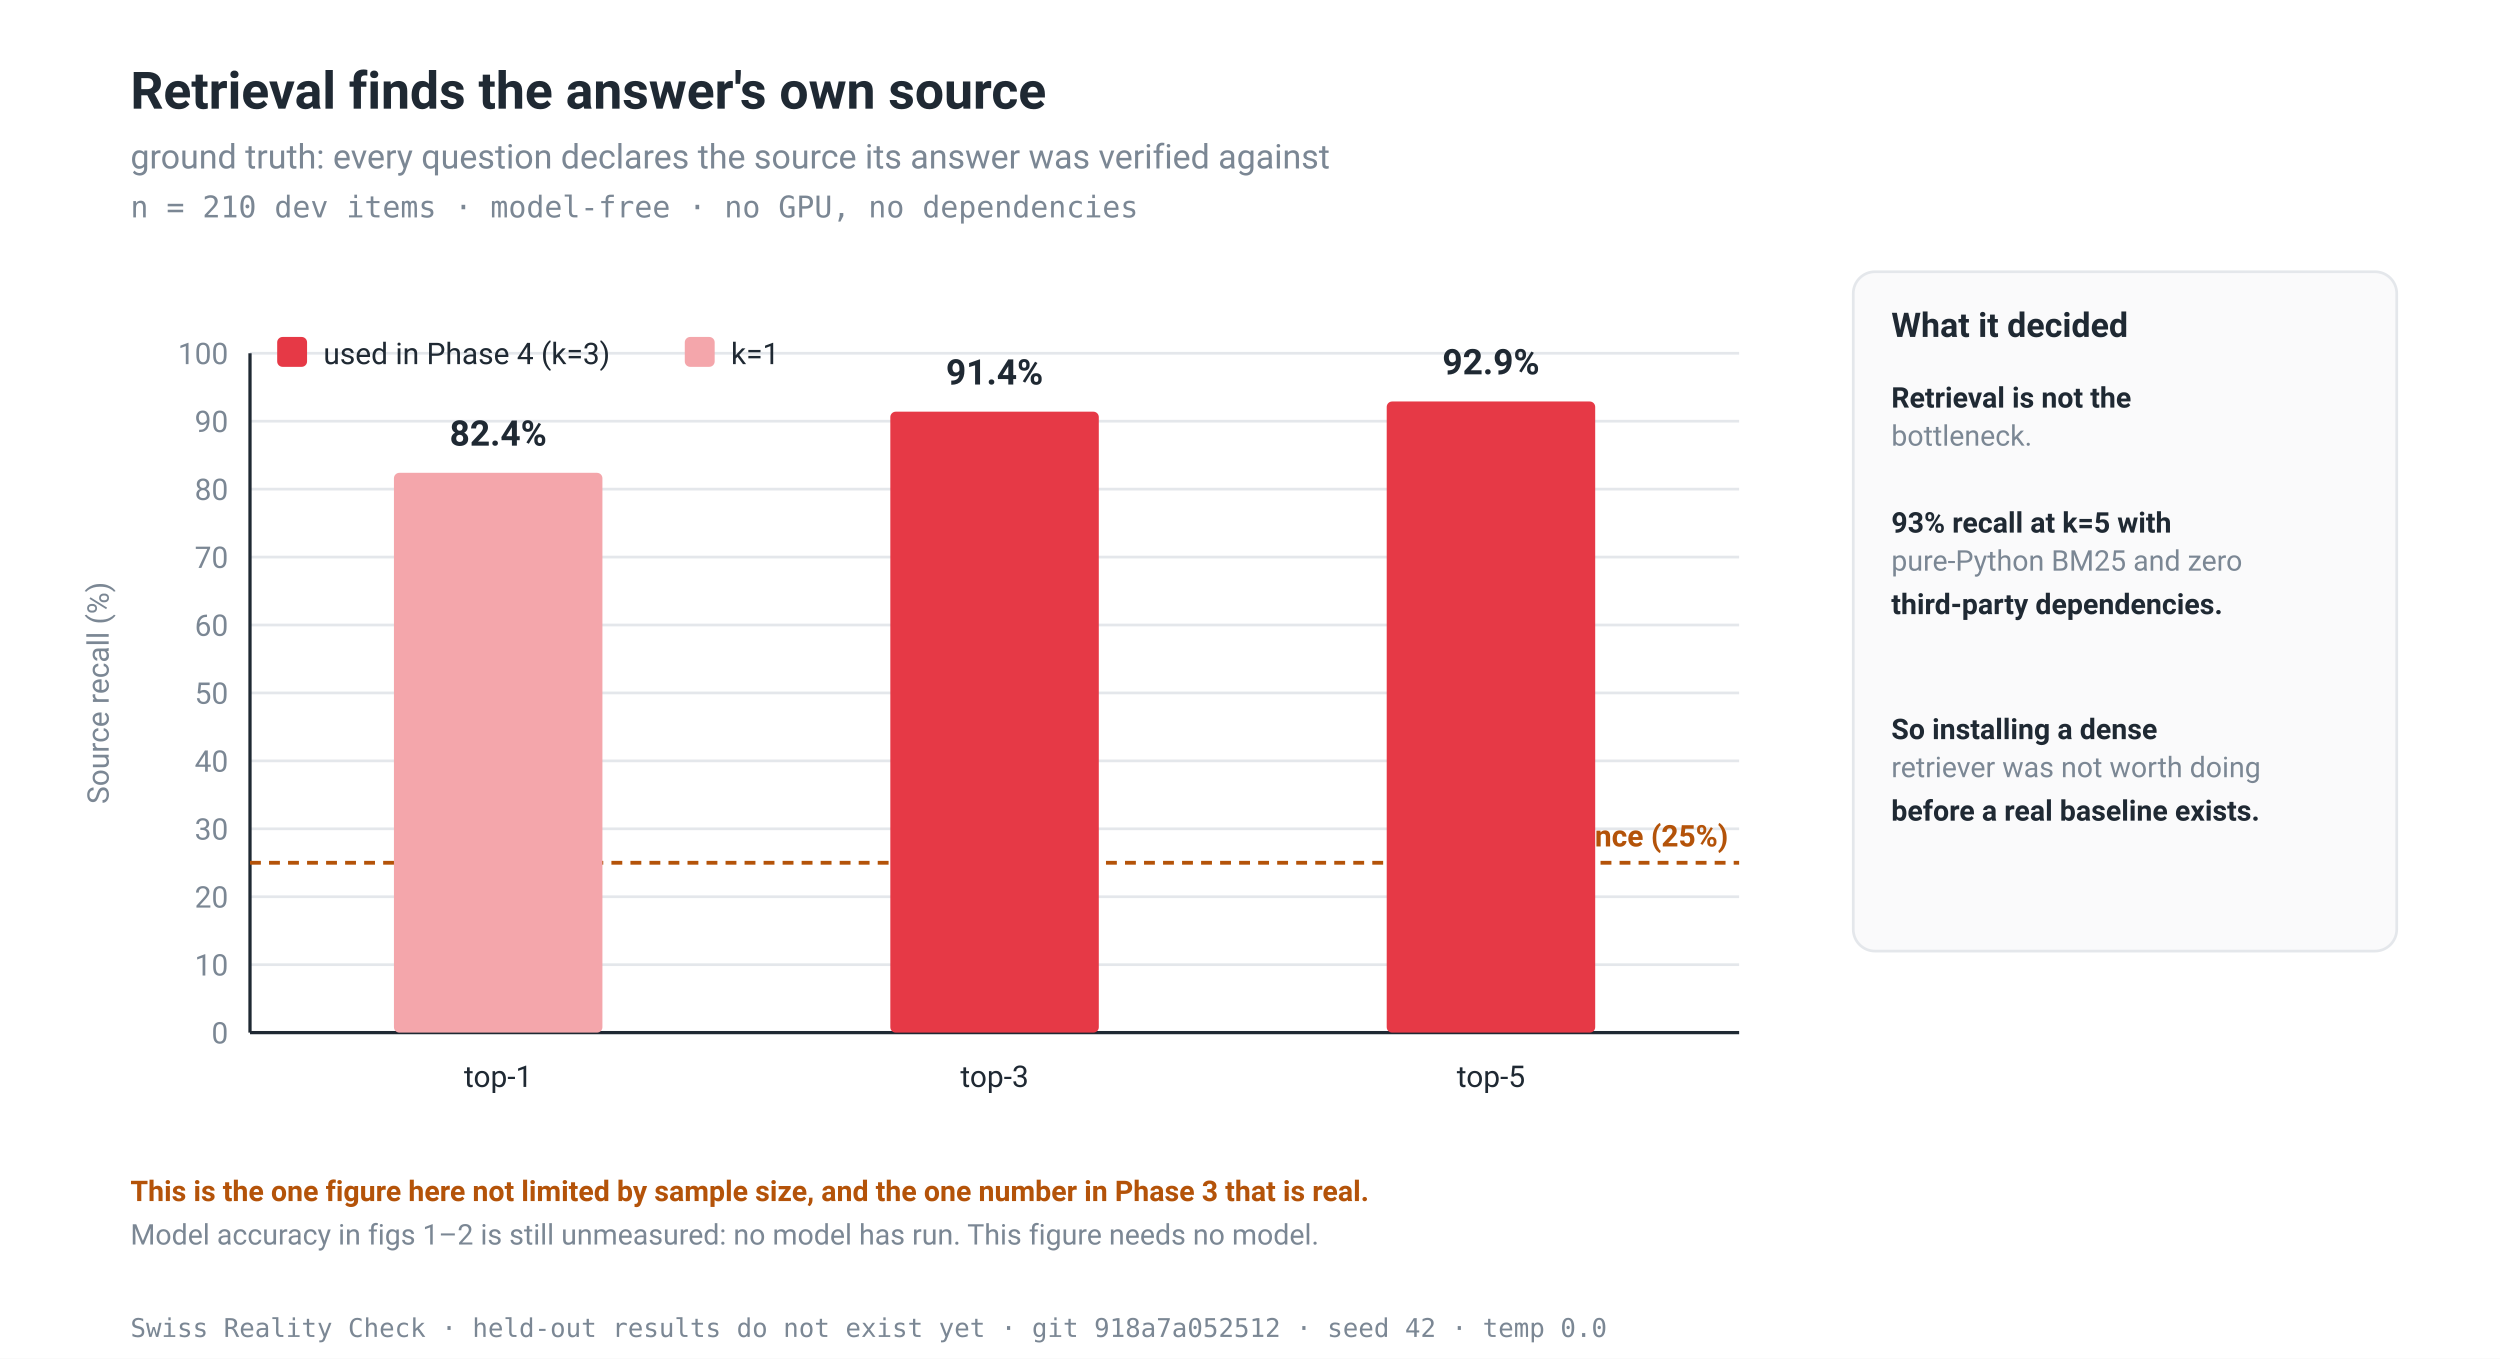
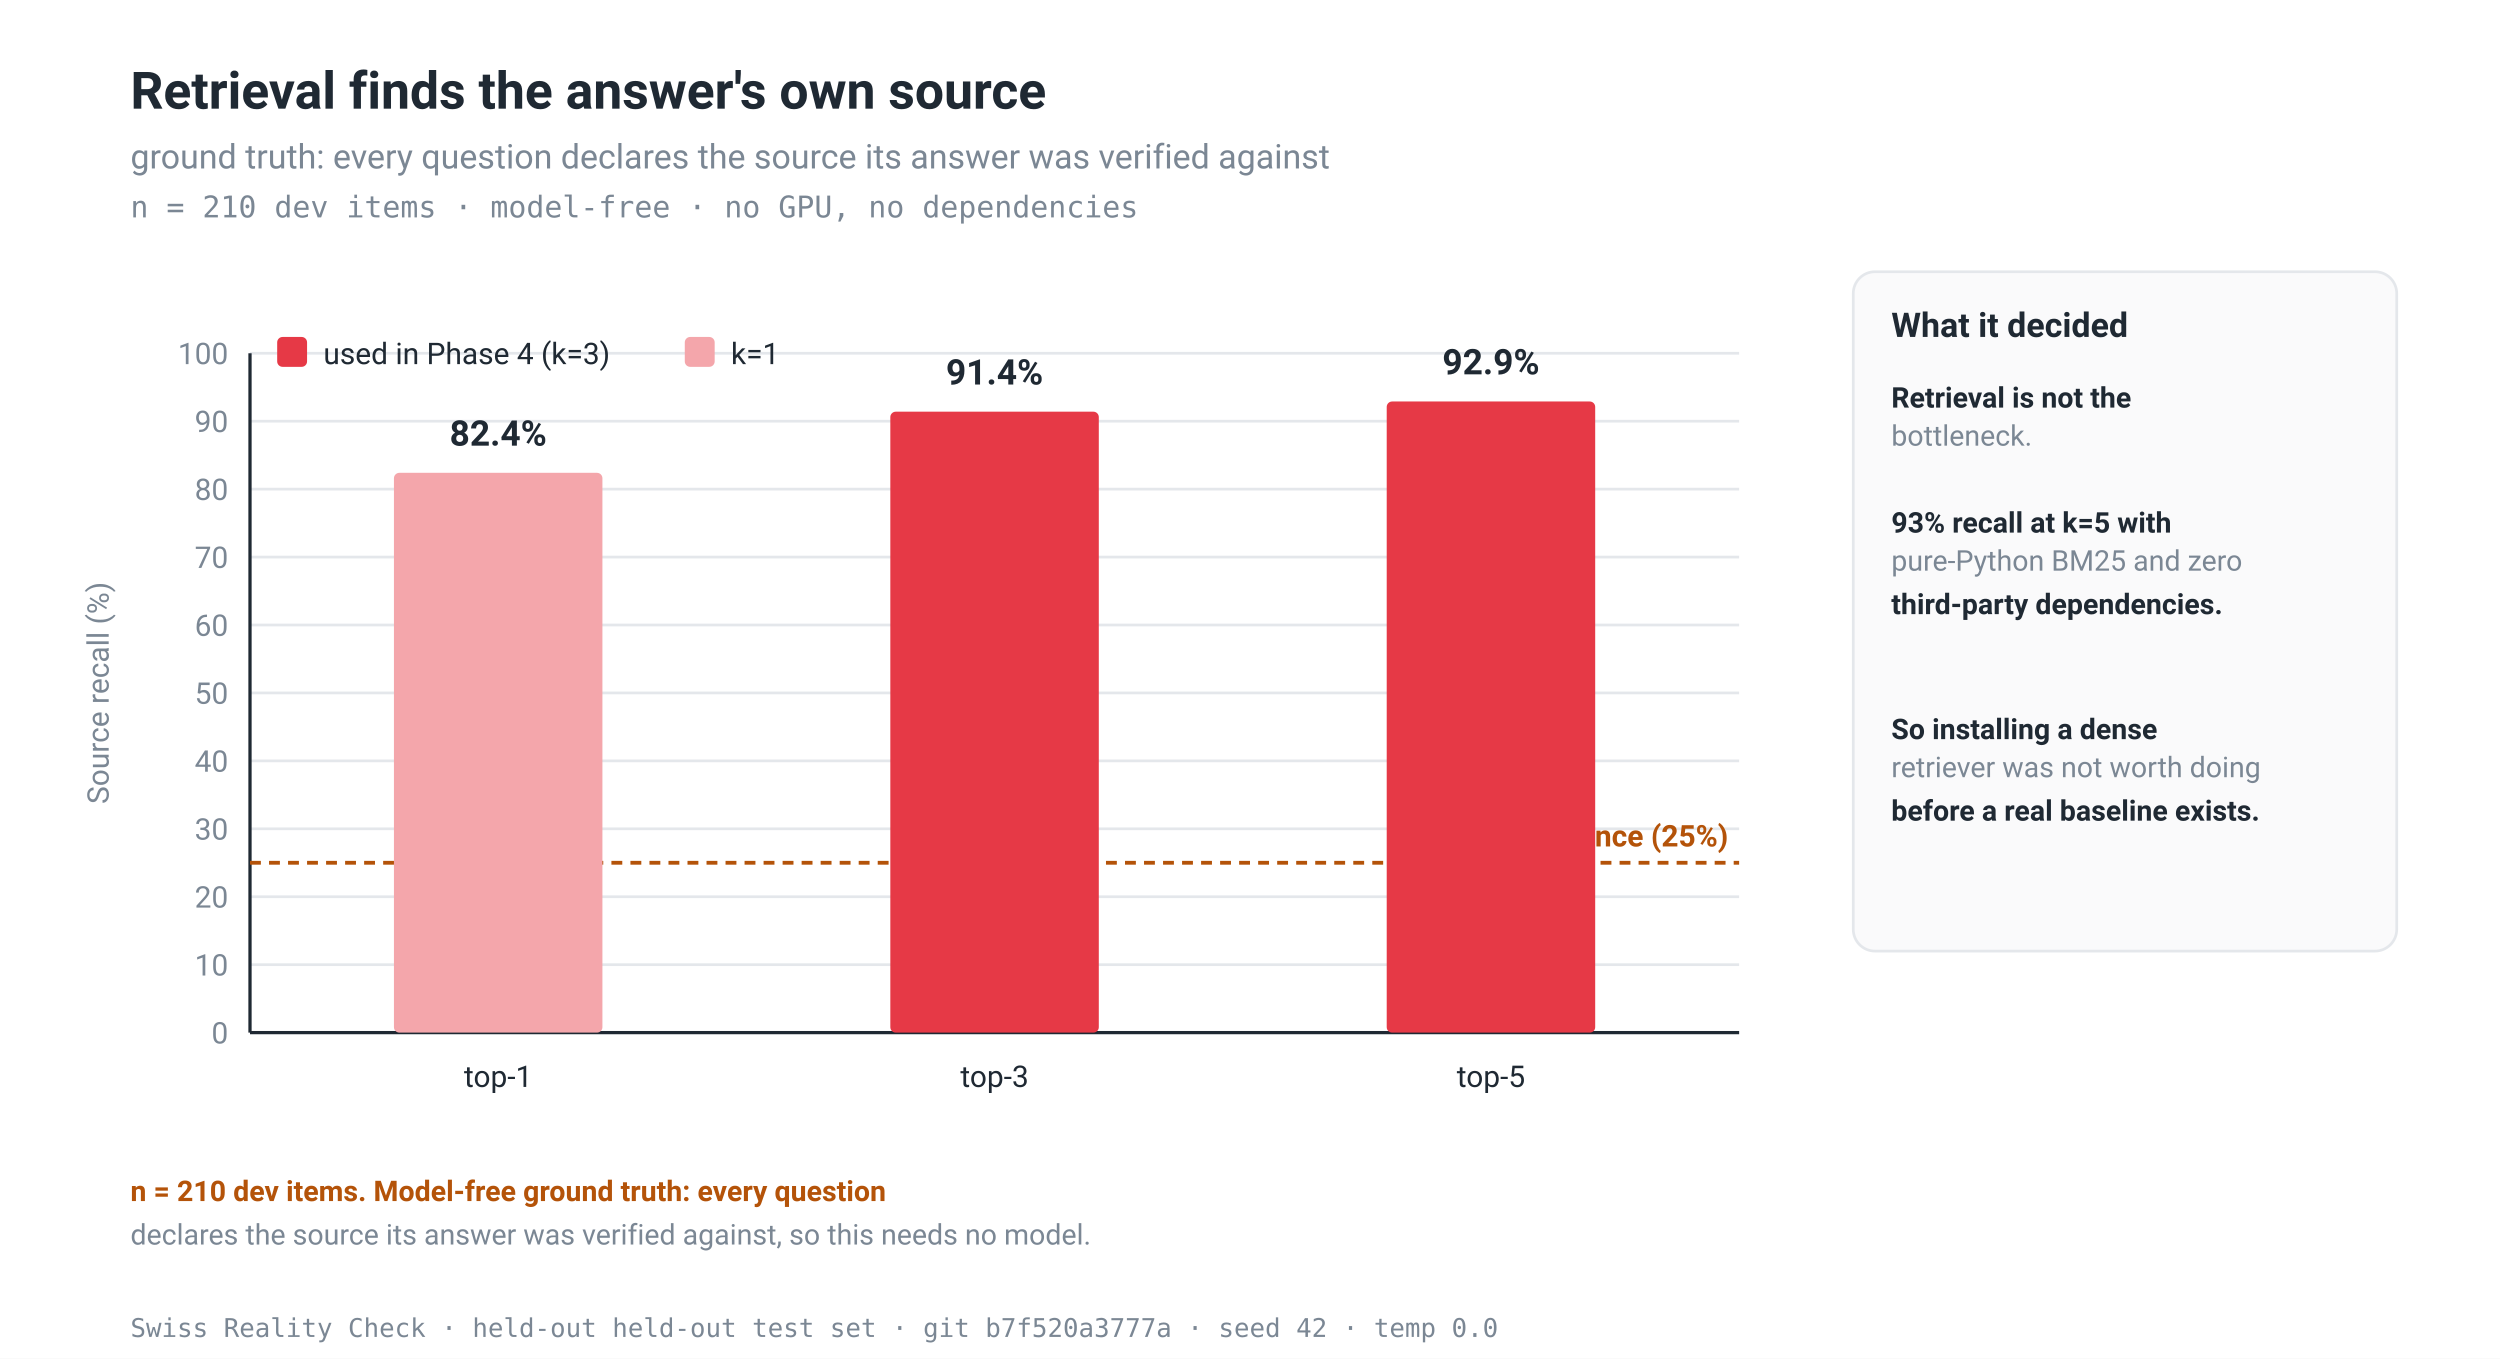
<svg xmlns="http://www.w3.org/2000/svg" width="920" height="500" viewBox="0 0 920 500" role="img" aria-labelledby="t" font-family="ui-sans-serif, -apple-system, 'Segoe UI', Roboto, 'Helvetica Neue', Arial, sans-serif">
  <rect width="920" height="500" fill="#FFFFFF" />
  <text x="48.00" y="40.00" font-family="ui-sans-serif, -apple-system, 'Segoe UI', Roboto, 'Helvetica Neue', Arial, sans-serif" font-size="19" fill="#1F2933" font-weight="bold" text-anchor="start" opacity="1.0" font-style="">Retrieval finds the answer's own source</text>
  <text x="48.00" y="62.00" font-family="ui-sans-serif, -apple-system, 'Segoe UI', Roboto, 'Helvetica Neue', Arial, sans-serif" font-size="12.5" fill="#7B8794" font-weight="normal" text-anchor="start" opacity="1.0" font-style="">ground truth: every question declares the source its answer was verified against</text>
  <text x="48.00" y="80.00" font-family="ui-monospace, SFMono-Regular, Menlo, Consolas, monospace" font-size="11" fill="#7B8794" font-weight="normal" text-anchor="start" opacity="1.0" font-style="">n = 210 dev items · model-free · no GPU, no dependencies</text>
  <line x1="92.00" y1="380.00" x2="640.00" y2="380.00" stroke="#E4E7EB" stroke-width="1" stroke-linecap="butt" />
  <text x="84.00" y="384.00" font-family="ui-sans-serif, -apple-system, 'Segoe UI', Roboto, 'Helvetica Neue', Arial, sans-serif" font-size="11" fill="#7B8794" font-weight="normal" text-anchor="end" opacity="1.0" font-style="">0</text>
  <line x1="92.00" y1="355.00" x2="640.00" y2="355.00" stroke="#E4E7EB" stroke-width="1" stroke-linecap="butt" />
  <text x="84.00" y="359.00" font-family="ui-sans-serif, -apple-system, 'Segoe UI', Roboto, 'Helvetica Neue', Arial, sans-serif" font-size="11" fill="#7B8794" font-weight="normal" text-anchor="end" opacity="1.0" font-style="">10</text>
  <line x1="92.00" y1="330.00" x2="640.00" y2="330.00" stroke="#E4E7EB" stroke-width="1" stroke-linecap="butt" />
  <text x="84.00" y="334.00" font-family="ui-sans-serif, -apple-system, 'Segoe UI', Roboto, 'Helvetica Neue', Arial, sans-serif" font-size="11" fill="#7B8794" font-weight="normal" text-anchor="end" opacity="1.0" font-style="">20</text>
  <line x1="92.00" y1="305.00" x2="640.00" y2="305.00" stroke="#E4E7EB" stroke-width="1" stroke-linecap="butt" />
  <text x="84.00" y="309.00" font-family="ui-sans-serif, -apple-system, 'Segoe UI', Roboto, 'Helvetica Neue', Arial, sans-serif" font-size="11" fill="#7B8794" font-weight="normal" text-anchor="end" opacity="1.0" font-style="">30</text>
  <line x1="92.00" y1="280.00" x2="640.00" y2="280.00" stroke="#E4E7EB" stroke-width="1" stroke-linecap="butt" />
  <text x="84.00" y="284.00" font-family="ui-sans-serif, -apple-system, 'Segoe UI', Roboto, 'Helvetica Neue', Arial, sans-serif" font-size="11" fill="#7B8794" font-weight="normal" text-anchor="end" opacity="1.0" font-style="">40</text>
  <line x1="92.00" y1="255.00" x2="640.00" y2="255.00" stroke="#E4E7EB" stroke-width="1" stroke-linecap="butt" />
  <text x="84.00" y="259.00" font-family="ui-sans-serif, -apple-system, 'Segoe UI', Roboto, 'Helvetica Neue', Arial, sans-serif" font-size="11" fill="#7B8794" font-weight="normal" text-anchor="end" opacity="1.0" font-style="">50</text>
  <line x1="92.00" y1="230.00" x2="640.00" y2="230.00" stroke="#E4E7EB" stroke-width="1" stroke-linecap="butt" />
  <text x="84.00" y="234.00" font-family="ui-sans-serif, -apple-system, 'Segoe UI', Roboto, 'Helvetica Neue', Arial, sans-serif" font-size="11" fill="#7B8794" font-weight="normal" text-anchor="end" opacity="1.0" font-style="">60</text>
  <line x1="92.00" y1="205.00" x2="640.00" y2="205.00" stroke="#E4E7EB" stroke-width="1" stroke-linecap="butt" />
  <text x="84.00" y="209.00" font-family="ui-sans-serif, -apple-system, 'Segoe UI', Roboto, 'Helvetica Neue', Arial, sans-serif" font-size="11" fill="#7B8794" font-weight="normal" text-anchor="end" opacity="1.0" font-style="">70</text>
  <line x1="92.00" y1="180.00" x2="640.00" y2="180.00" stroke="#E4E7EB" stroke-width="1" stroke-linecap="butt" />
  <text x="84.00" y="184.00" font-family="ui-sans-serif, -apple-system, 'Segoe UI', Roboto, 'Helvetica Neue', Arial, sans-serif" font-size="11" fill="#7B8794" font-weight="normal" text-anchor="end" opacity="1.0" font-style="">80</text>
  <line x1="92.00" y1="155.00" x2="640.00" y2="155.00" stroke="#E4E7EB" stroke-width="1" stroke-linecap="butt" />
  <text x="84.00" y="159.00" font-family="ui-sans-serif, -apple-system, 'Segoe UI', Roboto, 'Helvetica Neue', Arial, sans-serif" font-size="11" fill="#7B8794" font-weight="normal" text-anchor="end" opacity="1.0" font-style="">90</text>
  <line x1="92.00" y1="130.00" x2="640.00" y2="130.00" stroke="#E4E7EB" stroke-width="1" stroke-linecap="butt" />
  <text x="84.00" y="134.00" font-family="ui-sans-serif, -apple-system, 'Segoe UI', Roboto, 'Helvetica Neue', Arial, sans-serif" font-size="11" fill="#7B8794" font-weight="normal" text-anchor="end" opacity="1.0" font-style="">100</text>
  <line x1="92.00" y1="130.00" x2="92.00" y2="380.00" stroke="#1F2933" stroke-width="1.2" stroke-linecap="butt" />
  <line x1="92.00" y1="380.00" x2="640.00" y2="380.00" stroke="#1F2933" stroke-width="1.2" stroke-linecap="butt" />
  <text x="40.00" y="255.00" font-family="ui-sans-serif, -apple-system, 'Segoe UI', Roboto, 'Helvetica Neue', Arial, sans-serif" font-size="11" fill="#7B8794" font-weight="normal" text-anchor="middle" transform="rotate(-90 40.00 255.00)">Source recall (%)</text>
  <line x1="92.00" y1="317.50" x2="640.00" y2="317.50" stroke="#B45309" stroke-width="1.4" stroke-linecap="butt" stroke-dasharray="4 3" />
  <text x="636.00" y="311.50" font-family="ui-sans-serif, -apple-system, 'Segoe UI', Roboto, 'Helvetica Neue', Arial, sans-serif" font-size="11" fill="#B45309" font-weight="bold" text-anchor="end" opacity="1.0" font-style="">chance (25%)</text>
  <rect x="144.97" y="174.00" width="76.72" height="206.00" rx="2" fill="#F4A6AB" stroke="none" stroke-width="1.4" opacity="1.0" />
  <text x="183.33" y="164.00" font-family="ui-sans-serif, -apple-system, 'Segoe UI', Roboto, 'Helvetica Neue', Arial, sans-serif" font-size="13" fill="#1F2933" font-weight="bold" text-anchor="middle" opacity="1.0" font-style="">82.4%</text>
  <rect x="327.64" y="151.50" width="76.72" height="228.50" rx="2" fill="#E63946" stroke="none" stroke-width="1.4" opacity="1.0" />
  <text x="366.00" y="141.50" font-family="ui-sans-serif, -apple-system, 'Segoe UI', Roboto, 'Helvetica Neue', Arial, sans-serif" font-size="13" fill="#1F2933" font-weight="bold" text-anchor="middle" opacity="1.0" font-style="">91.4%</text>
  <rect x="510.31" y="147.75" width="76.72" height="232.25" rx="2" fill="#E63946" stroke="none" stroke-width="1.4" opacity="1.0" />
  <text x="548.67" y="137.75" font-family="ui-sans-serif, -apple-system, 'Segoe UI', Roboto, 'Helvetica Neue', Arial, sans-serif" font-size="13" fill="#1F2933" font-weight="bold" text-anchor="middle" opacity="1.0" font-style="">92.9%</text>
  <text x="183.33" y="400.00" font-family="ui-sans-serif, -apple-system, 'Segoe UI', Roboto, 'Helvetica Neue', Arial, sans-serif" font-size="11" fill="#1F2933" font-weight="normal" text-anchor="middle" opacity="1.0" font-style="">top-1</text>
  <text x="366.00" y="400.00" font-family="ui-sans-serif, -apple-system, 'Segoe UI', Roboto, 'Helvetica Neue', Arial, sans-serif" font-size="11" fill="#1F2933" font-weight="normal" text-anchor="middle" opacity="1.0" font-style="">top-3</text>
  <text x="548.67" y="400.00" font-family="ui-sans-serif, -apple-system, 'Segoe UI', Roboto, 'Helvetica Neue', Arial, sans-serif" font-size="11" fill="#1F2933" font-weight="normal" text-anchor="middle" opacity="1.0" font-style="">top-5</text>
  <rect x="102.00" y="124.00" width="11.00" height="11.00" rx="2" fill="#E63946" stroke="none" stroke-width="1" opacity="1.0" />
  <text x="119.00" y="134.00" font-family="ui-sans-serif, -apple-system, 'Segoe UI', Roboto, 'Helvetica Neue', Arial, sans-serif" font-size="11" fill="#1F2933" font-weight="normal" text-anchor="start" opacity="1.0" font-style="">used in Phase 4 (k=3)</text>
  <rect x="252.00" y="124.00" width="11.00" height="11.00" rx="2" fill="#F4A6AB" stroke="none" stroke-width="1" opacity="1.0" />
  <text x="269.00" y="134.00" font-family="ui-sans-serif, -apple-system, 'Segoe UI', Roboto, 'Helvetica Neue', Arial, sans-serif" font-size="11" fill="#1F2933" font-weight="normal" text-anchor="start" opacity="1.0" font-style="">k=1</text>
  <rect x="682.00" y="100.00" width="200.00" height="250.00" rx="8" fill="#FAFAFB" stroke="#E4E7EB" stroke-width="1" opacity="1.0" />
  <text x="696.00" y="124.00" font-family="ui-sans-serif, -apple-system, 'Segoe UI', Roboto, 'Helvetica Neue', Arial, sans-serif" font-size="12.5" fill="#1F2933" font-weight="bold" text-anchor="start" opacity="1.0" font-style="">What it decided</text>
  <text x="696.00" y="150.00" font-family="ui-sans-serif, -apple-system, 'Segoe UI', Roboto, 'Helvetica Neue', Arial, sans-serif" font-size="10.5" fill="#1F2933" font-weight="bold" text-anchor="start" opacity="1.0" font-style="">Retrieval is not the</text>
  <text x="696.00" y="164.00" font-family="ui-sans-serif, -apple-system, 'Segoe UI', Roboto, 'Helvetica Neue', Arial, sans-serif" font-size="10.5" fill="#7B8794" font-weight="normal" text-anchor="start" opacity="1.0" font-style="">bottleneck.</text>
  <text x="696.00" y="196.00" font-family="ui-sans-serif, -apple-system, 'Segoe UI', Roboto, 'Helvetica Neue', Arial, sans-serif" font-size="10.5" fill="#1F2933" font-weight="bold" text-anchor="start" opacity="1.0" font-style="">93% recall at k=5 with</text>
  <text x="696.00" y="210.00" font-family="ui-sans-serif, -apple-system, 'Segoe UI', Roboto, 'Helvetica Neue', Arial, sans-serif" font-size="10.5" fill="#7B8794" font-weight="normal" text-anchor="start" opacity="1.0" font-style="">pure-Python BM25 and zero</text>
  <text x="696.00" y="226.00" font-family="ui-sans-serif, -apple-system, 'Segoe UI', Roboto, 'Helvetica Neue', Arial, sans-serif" font-size="10.5" fill="#1F2933" font-weight="bold" text-anchor="start" opacity="1.0" font-style="">third-party dependencies.</text>
  <text x="696.00" y="272.00" font-family="ui-sans-serif, -apple-system, 'Segoe UI', Roboto, 'Helvetica Neue', Arial, sans-serif" font-size="10.5" fill="#1F2933" font-weight="bold" text-anchor="start" opacity="1.0" font-style="">So installing a dense</text>
  <text x="696.00" y="286.00" font-family="ui-sans-serif, -apple-system, 'Segoe UI', Roboto, 'Helvetica Neue', Arial, sans-serif" font-size="10.5" fill="#7B8794" font-weight="normal" text-anchor="start" opacity="1.0" font-style="">retriever was not worth doing</text>
  <text x="696.00" y="302.00" font-family="ui-sans-serif, -apple-system, 'Segoe UI', Roboto, 'Helvetica Neue', Arial, sans-serif" font-size="10.5" fill="#1F2933" font-weight="bold" text-anchor="start" opacity="1.0" font-style="">before a real baseline exists.</text>
-   <text x="48.00" y="442.00" font-family="ui-sans-serif, -apple-system, 'Segoe UI', Roboto, 'Helvetica Neue', Arial, sans-serif" font-size="10.5" fill="#B45309" font-weight="bold" text-anchor="start" opacity="1.0" font-style="">This is the one figure here not limited by sample size, and the one number in Phase 3 that is real.</text>
-   <text x="48.00" y="458.00" font-family="ui-sans-serif, -apple-system, 'Segoe UI', Roboto, 'Helvetica Neue', Arial, sans-serif" font-size="10.5" fill="#7B8794" font-weight="normal" text-anchor="start" opacity="1.0" font-style="">Model accuracy in figs 1–2 is still unmeasured: no model has run. This figure needs no model.</text>
-   <text x="48.00" y="492.00" font-family="ui-monospace, SFMono-Regular, Menlo, Consolas, monospace" font-size="9.5" fill="#7B8794" font-weight="normal" text-anchor="start" opacity="1.0" font-style="">Swiss Reality Check · held-out results do not exist yet · git 918a7a052512 · seed 42 · temp 0.0</text>
+   <text x="48.00" y="442.00" font-family="ui-sans-serif, -apple-system, 'Segoe UI', Roboto, 'Helvetica Neue', Arial, sans-serif" font-size="10.5" fill="#B45309" font-weight="bold" text-anchor="start" opacity="1.0" font-style="">n = 210 dev items. Model-free ground truth: every question</text>
+   <text x="48.00" y="458.00" font-family="ui-sans-serif, -apple-system, 'Segoe UI', Roboto, 'Helvetica Neue', Arial, sans-serif" font-size="10.5" fill="#7B8794" font-weight="normal" text-anchor="start" opacity="1.0" font-style="">declares the source its answer was verified against, so this needs no model.</text>
+   <text x="48.00" y="492.00" font-family="ui-monospace, SFMono-Regular, Menlo, Consolas, monospace" font-size="9.5" fill="#7B8794" font-weight="normal" text-anchor="start" opacity="1.0" font-style="">Swiss Reality Check · held-out held-out test set · git b7f520a3777a · seed 42 · temp 0.0</text>
</svg>
